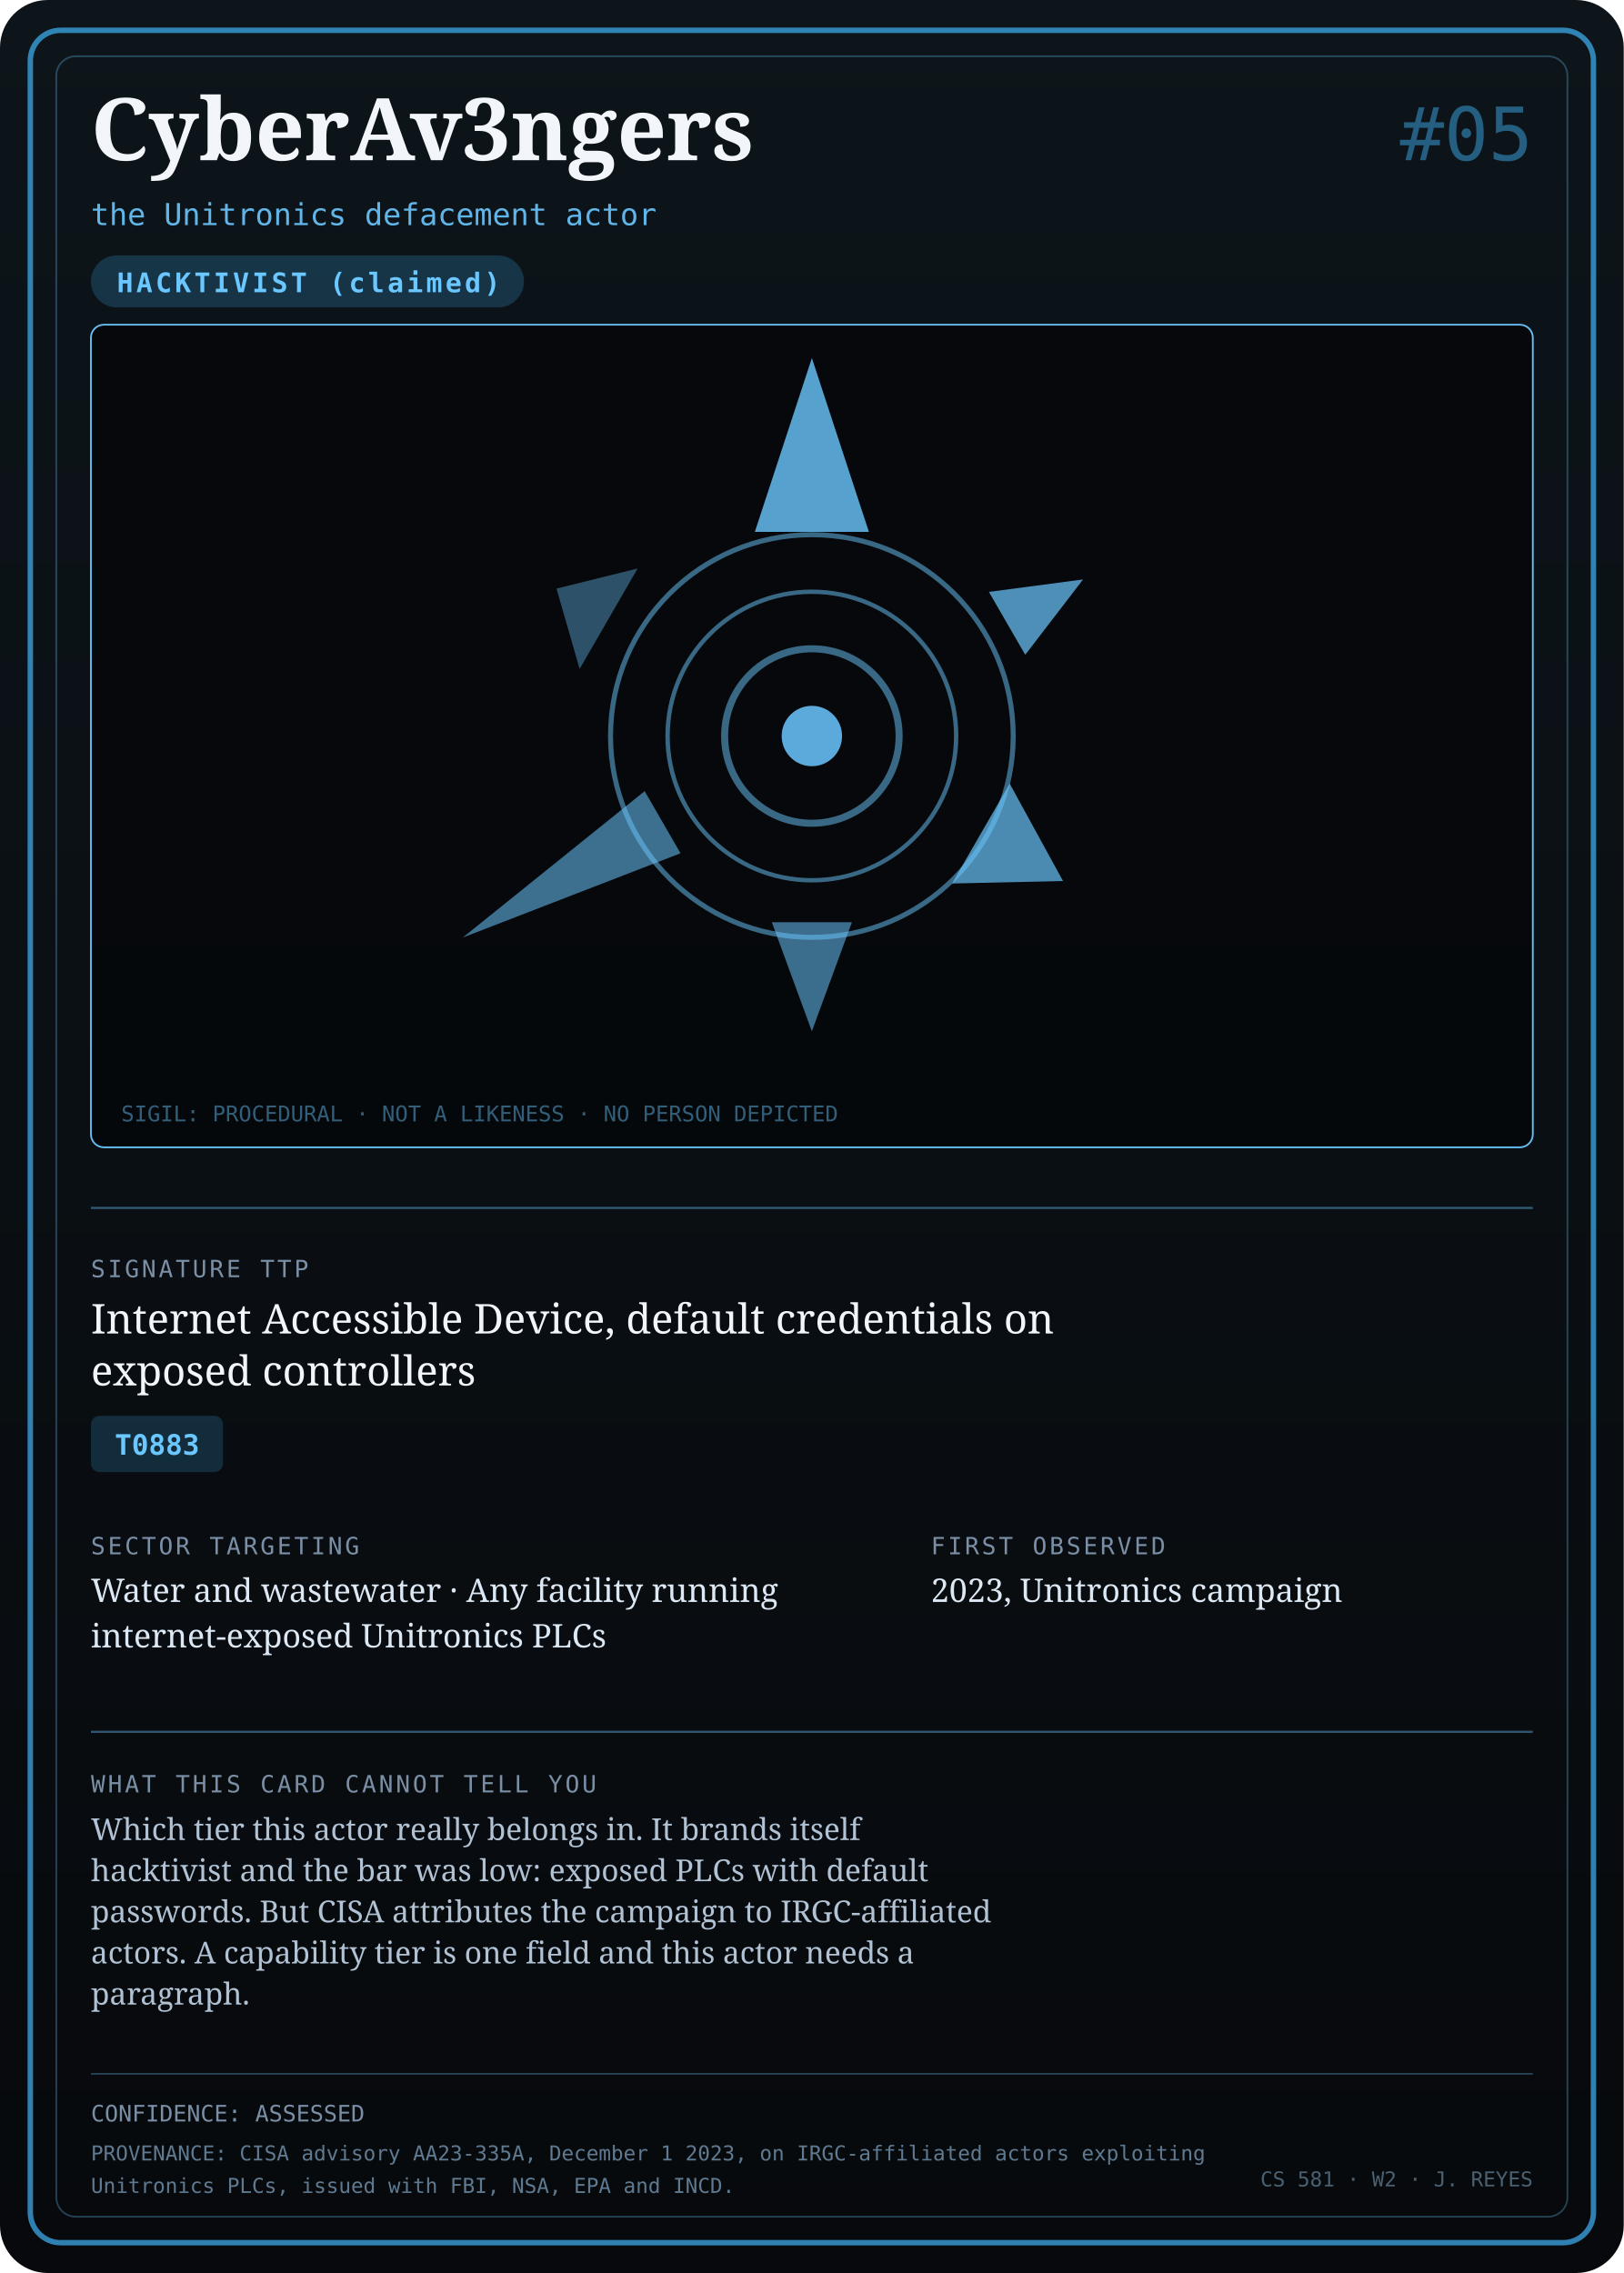
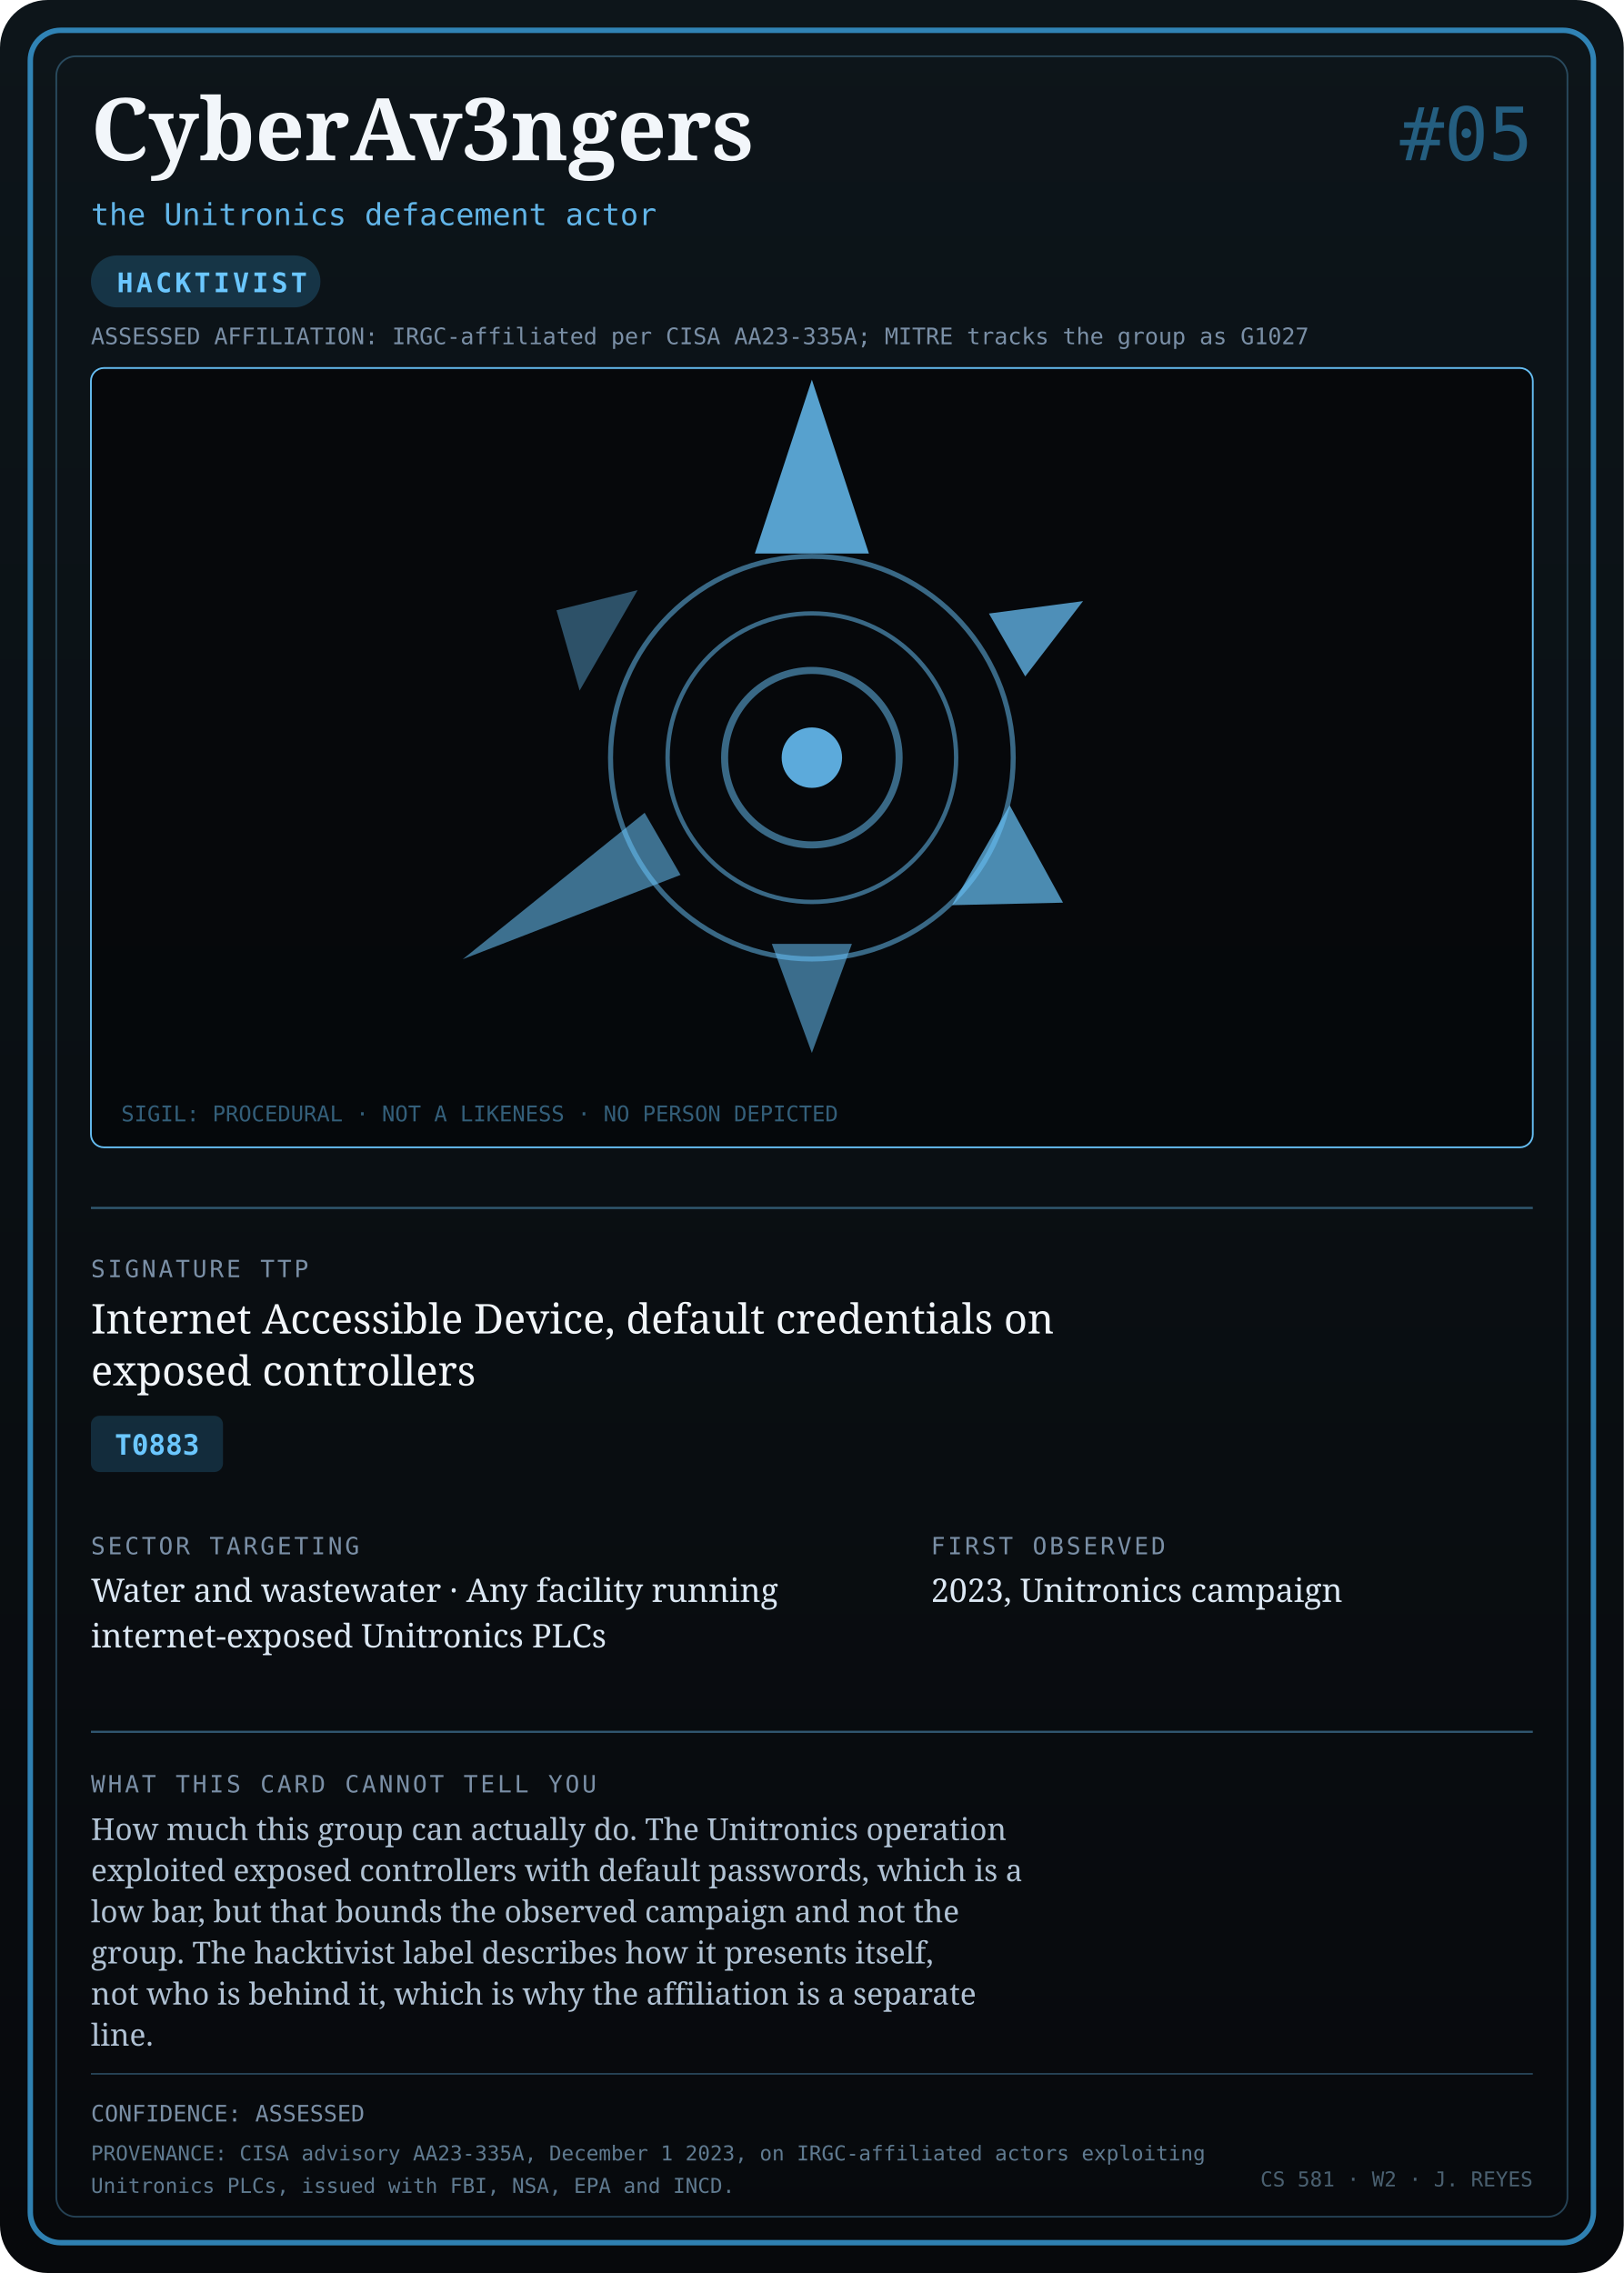
<svg xmlns="http://www.w3.org/2000/svg" viewBox="0 0 750 1050" width="750" height="1050" role="img" aria-label="Threat actor card: CyberAv3ngers">
  <defs>
    <linearGradient id="g05" x1="0" y1="0" x2="0" y2="1">
      <stop offset="0" stop-color="#0d151a" />
      <stop offset="1" stop-color="#07090c" />
    </linearGradient>
    <clipPath id="art05">
-       <rect x="42" y="150" width="666" height="380" rx="6" />
+       <rect x="42" y="170" width="666" height="360" rx="6" />
    </clipPath>
  </defs>
  <rect width="750" height="1050" rx="22" fill="url(#g05)" />
  <rect x="14" y="14" width="722" height="1022" rx="14" fill="none" stroke="#3ca8e8" stroke-width="2.5" opacity="0.75" />
  <rect x="26" y="26" width="698" height="998" rx="9" fill="none" stroke="#6bc7ff" stroke-width="0.8" opacity="0.3" />
  <text x="42" y="74" font-family="Georgia,serif" font-size="40" font-weight="bold" fill="#f2f6fa">CyberAv3ngers</text>
  <text x="42" y="104" font-family="monospace" font-size="14" fill="#6bc7ff" opacity="0.9">the Unitronics defacement actor</text>
-   <rect x="42" y="118" width="200" height="24" rx="12" fill="#3ca8e8" opacity="0.22" />
-   <text x="54" y="135" font-family="monospace" font-size="12.5" font-weight="bold" fill="#6bc7ff" letter-spacing="1.4">HACKTIVIST (claimed)</text>
+   <rect x="42" y="118" width="106" height="24" rx="12" fill="#3ca8e8" opacity="0.22" />
+   <text x="54" y="135" font-family="monospace" font-size="12.5" font-weight="bold" fill="#6bc7ff" letter-spacing="1.4">HACKTIVIST</text>
+   <text x="42" y="159" font-family="monospace" font-size="10.5" fill="#7a8fa6">ASSESSED AFFILIATION: IRGC-affiliated per CISA AA23-335A; MITRE tracks the group as G1027</text>
  <text x="708" y="74" text-anchor="end" font-family="monospace" font-size="34" fill="#3ca8e8" opacity="0.5">#05</text>
-   <rect x="42" y="150" width="666" height="380" rx="6" fill="#05070a" stroke="#6bc7ff" stroke-width="0.8" opacity="0.95" />
+   <rect x="42" y="170" width="666" height="360" rx="6" fill="#05070a" stroke="#6bc7ff" stroke-width="0.8" opacity="0.95" />
  <g clip-path="url(#art05)">
-     <g transform="translate(375 340) scale(1.55)">
+     <g transform="translate(375 350) scale(1.55)">
      <g transform="rotate(0.0 0 0)">
        <path d="M -16.994 -60.844 L 0 -112.653 L 16.994 -60.844 Z" fill="#6bc7ff" opacity="0.80" />
      </g>
      <g transform="rotate(60.0 0 0)">
        <path d="M -10.825 -67.166 L 0 -93.319 L 10.825 -67.166 Z" fill="#6bc7ff" opacity="0.71" />
      </g>
      <g transform="rotate(120.0 0 0)">
        <path d="M -17.189 -58.141 L 0 -86.424 L 17.189 -58.141 Z" fill="#6bc7ff" opacity="0.68" />
      </g>
      <g transform="rotate(180.0 0 0)">
        <path d="M -11.93 -55.496 L 0 -87.993 L 11.93 -55.496 Z" fill="#6bc7ff" opacity="0.53" />
      </g>
      <g transform="rotate(240.0 0 0)">
        <path d="M -10.689 -51.368 L 0 -120.132 L 10.689 -51.368 Z" fill="#6bc7ff" opacity="0.54" />
      </g>
      <g transform="rotate(300.0 0 0)">
        <path d="M -17.292 -69.933 L 0 -87.872 L 17.292 -69.933 Z" fill="#6bc7ff" opacity="0.38" />
      </g>
      <circle r="26" fill="none" stroke="#6bc7ff" stroke-width="2.1" opacity="0.5" />
      <circle r="43" fill="none" stroke="#6bc7ff" stroke-width="1.3" opacity="0.5" />
      <circle r="60" fill="none" stroke="#6bc7ff" stroke-width="1.5" opacity="0.5" />
      <circle r="9" fill="#6bc7ff" opacity="0.85" />
    </g>
  </g>
  <text x="56" y="518" font-family="monospace" font-size="10" fill="#6bc7ff" opacity="0.45">SIGIL: PROCEDURAL · NOT A LIKENESS · NO PERSON DEPICTED</text>
  <line x1="42" y1="558" x2="708" y2="558" stroke="#6bc7ff" stroke-width="1" opacity="0.4" />
  <text x="42" y="590" font-family="monospace" font-size="11" fill="#7a8fa6" letter-spacing="1.2">SIGNATURE TTP</text>
  <text x="42" y="616" font-family="Georgia,serif" font-size="19" fill="#f2f6fa">Internet Accessible Device, default credentials on</text>
  <text x="42" y="640" font-family="Georgia,serif" font-size="19" fill="#f2f6fa">exposed controllers</text>
  <rect x="42" y="654" width="61" height="26" rx="4" fill="#3ca8e8" opacity="0.2" />
  <text x="53" y="672" font-family="monospace" font-size="13" font-weight="bold" fill="#6bc7ff">T0883</text>
  <text x="42" y="718" font-family="monospace" font-size="11" fill="#7a8fa6" letter-spacing="1.2">SECTOR TARGETING</text>
  <text x="42" y="740" font-family="Georgia,serif" font-size="15" fill="#dce8f4">Water and wastewater · Any facility running</text>
  <text x="42" y="761" font-family="Georgia,serif" font-size="15" fill="#dce8f4">internet-exposed Unitronics PLCs</text>
  <text x="430" y="718" font-family="monospace" font-size="11" fill="#7a8fa6" letter-spacing="1.2">FIRST OBSERVED</text>
  <text x="430" y="740" font-family="Georgia,serif" font-size="15" fill="#dce8f4">2023, Unitronics campaign</text>
  <line x1="42" y1="800" x2="708" y2="800" stroke="#6bc7ff" stroke-width="1" opacity="0.4" />
  <text x="42" y="828" font-family="monospace" font-size="11" fill="#7a8fa6" letter-spacing="1.2">WHAT THIS CARD CANNOT TELL YOU</text>
-   <text x="42" y="850" font-family="Georgia,serif" font-size="14" fill="#b9cbdd" opacity="0.95">Which tier this actor really belongs in. It brands itself</text>
-   <text x="42" y="869" font-family="Georgia,serif" font-size="14" fill="#b9cbdd" opacity="0.95">hacktivist and the bar was low: exposed PLCs with default</text>
-   <text x="42" y="888" font-family="Georgia,serif" font-size="14" fill="#b9cbdd" opacity="0.95">passwords. But CISA attributes the campaign to IRGC-affiliated</text>
-   <text x="42" y="907" font-family="Georgia,serif" font-size="14" fill="#b9cbdd" opacity="0.95">actors. A capability tier is one field and this actor needs a</text>
-   <text x="42" y="926" font-family="Georgia,serif" font-size="14" fill="#b9cbdd" opacity="0.95">paragraph.</text>
+   <text x="42" y="850" font-family="Georgia,serif" font-size="14" fill="#b9cbdd" opacity="0.95">How much this group can actually do. The Unitronics operation</text>
+   <text x="42" y="869" font-family="Georgia,serif" font-size="14" fill="#b9cbdd" opacity="0.95">exploited exposed controllers with default passwords, which is a</text>
+   <text x="42" y="888" font-family="Georgia,serif" font-size="14" fill="#b9cbdd" opacity="0.95">low bar, but that bounds the observed campaign and not the</text>
+   <text x="42" y="907" font-family="Georgia,serif" font-size="14" fill="#b9cbdd" opacity="0.95">group. The hacktivist label describes how it presents itself,</text>
+   <text x="42" y="926" font-family="Georgia,serif" font-size="14" fill="#b9cbdd" opacity="0.95">not who is behind it, which is why the affiliation is a separate</text>
+   <text x="42" y="945" font-family="Georgia,serif" font-size="14" fill="#b9cbdd" opacity="0.95">line.</text>
  <line x1="42" y1="958" x2="708" y2="958" stroke="#6bc7ff" stroke-width="0.8" opacity="0.3" />
  <text x="42" y="980" font-family="monospace" font-size="10.5" fill="#7a8fa6">CONFIDENCE: ASSESSED</text>
  <text x="42" y="998" font-family="monospace" font-size="9.5" fill="#5f7a90">PROVENANCE: CISA advisory AA23-335A, December 1 2023, on IRGC-affiliated actors exploiting</text>
  <text x="42" y="1013" font-family="monospace" font-size="9.5" fill="#5f7a90">Unitronics PLCs, issued with FBI, NSA, EPA and INCD.</text>
  <text x="708" y="1010" text-anchor="end" font-family="monospace" font-size="9.5" fill="#4a6070">CS 581 · W2 · J. REYES</text>
</svg>
